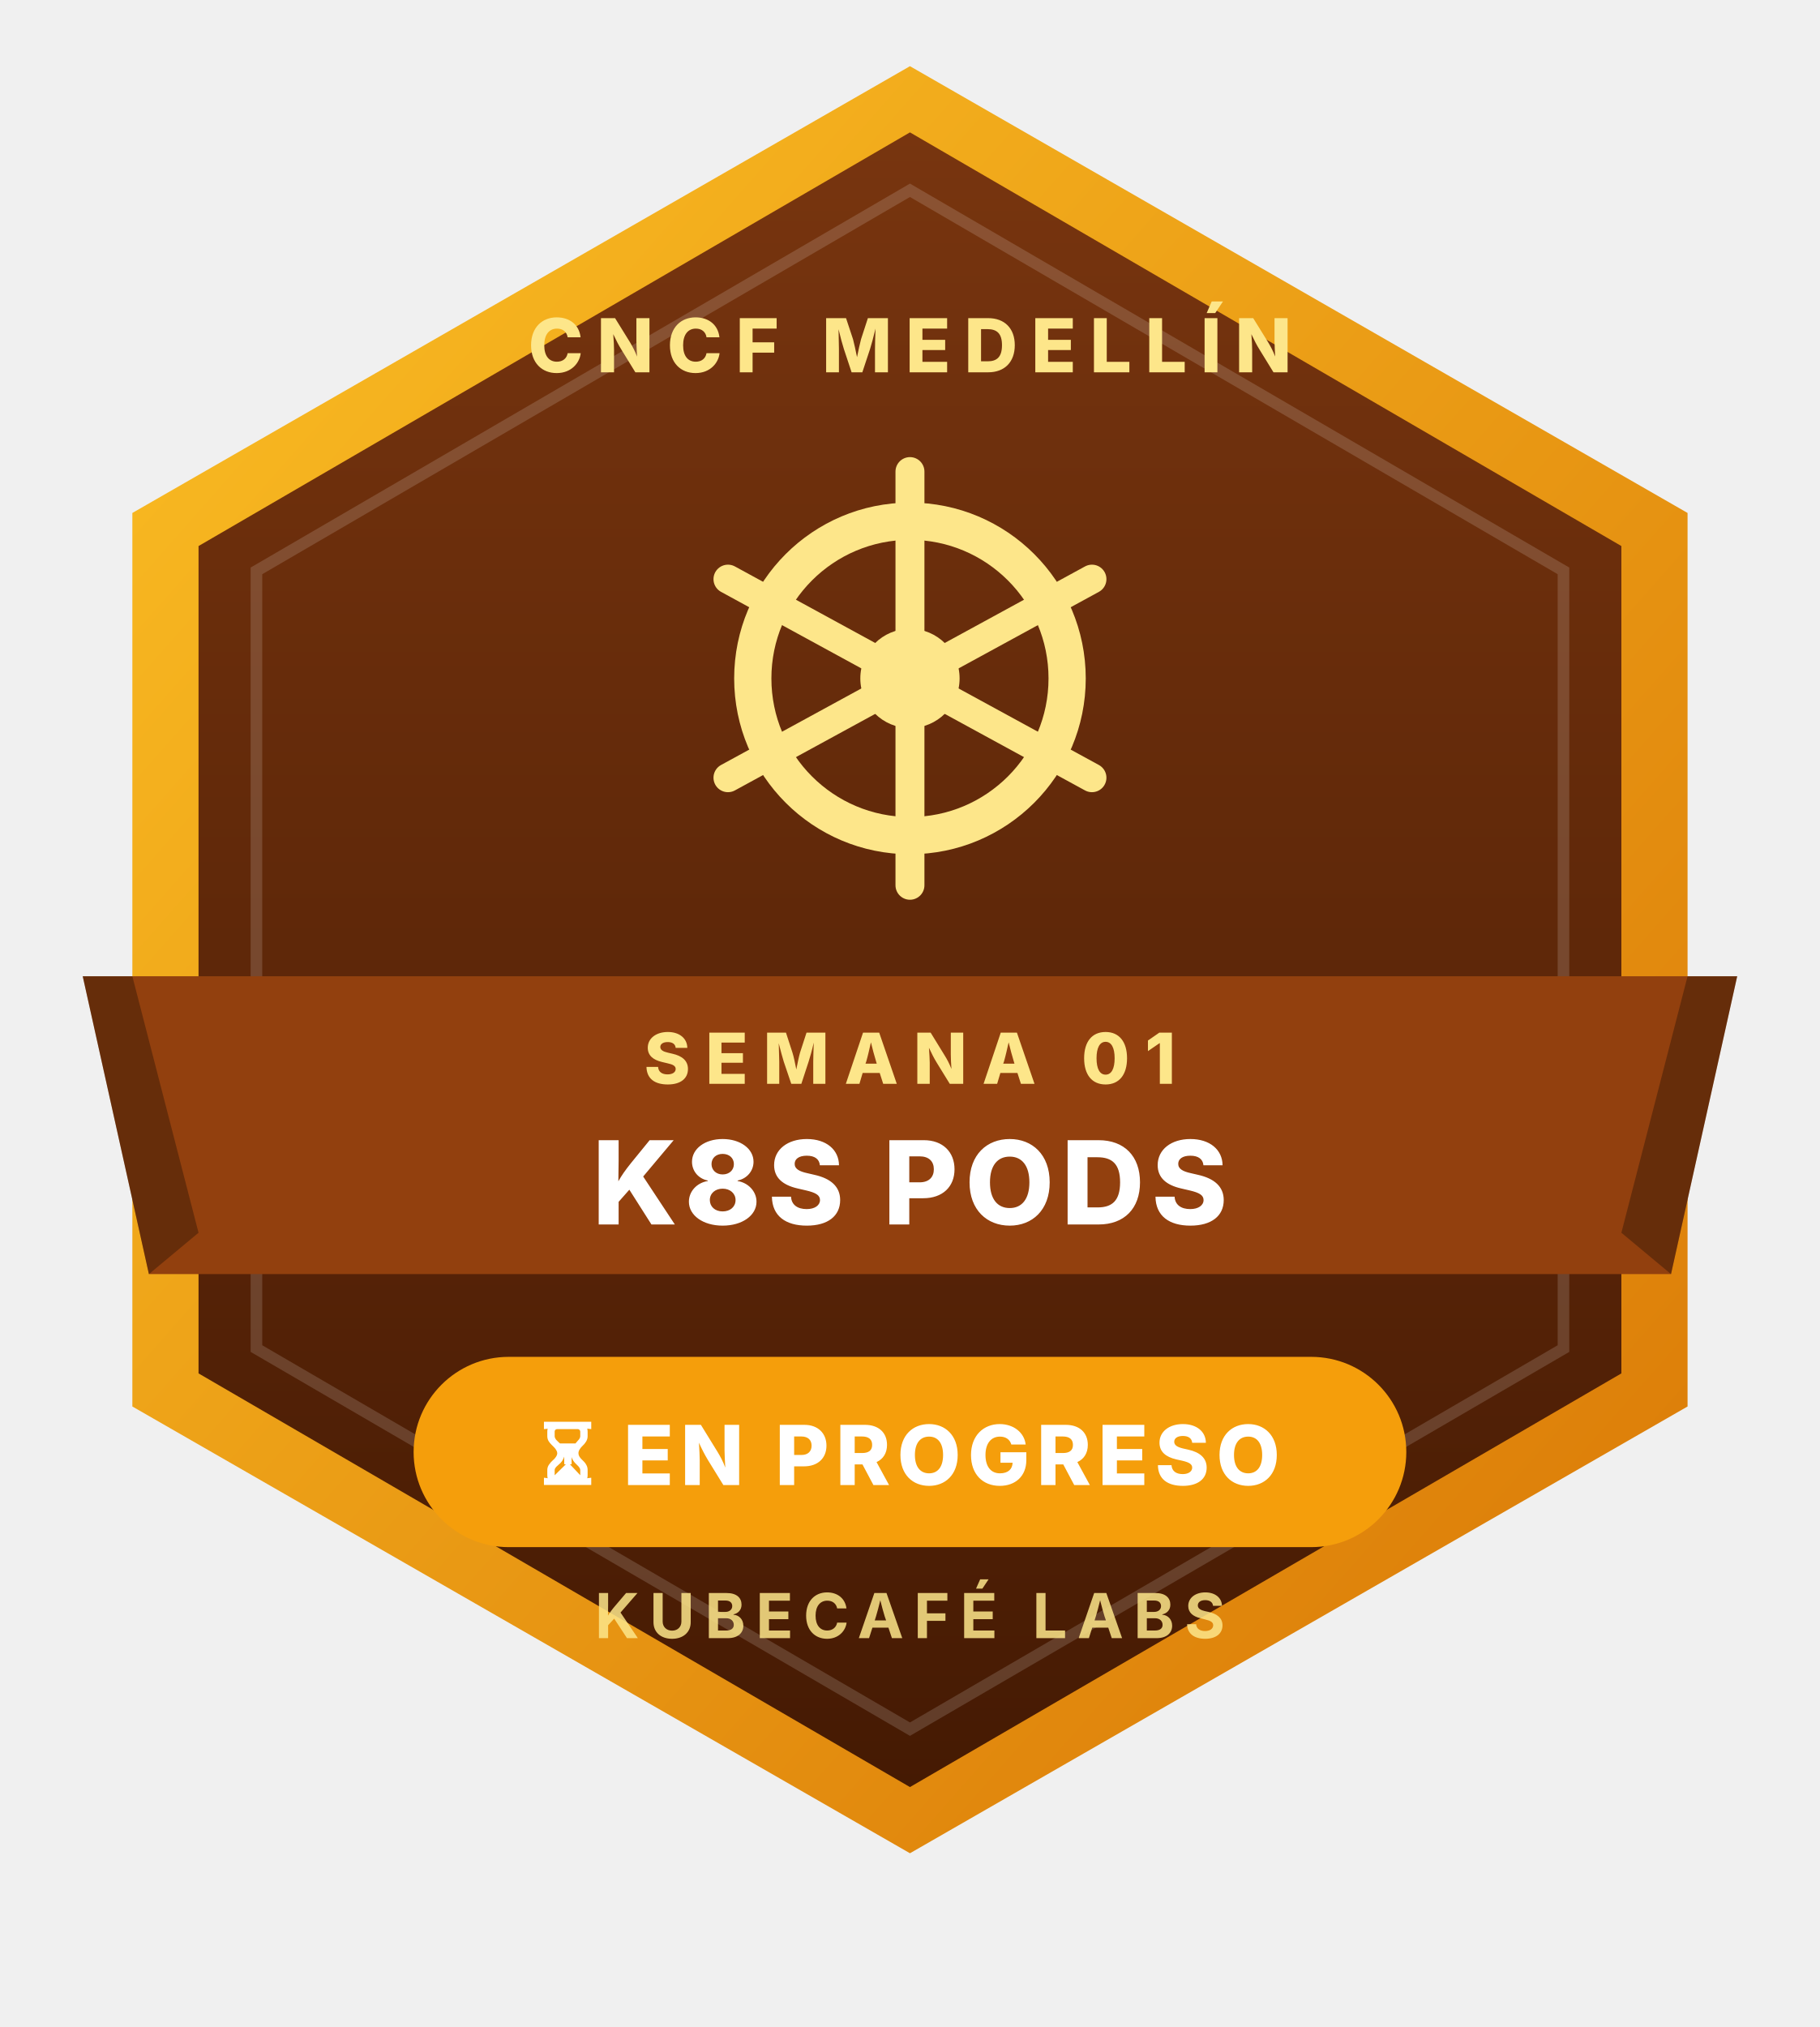
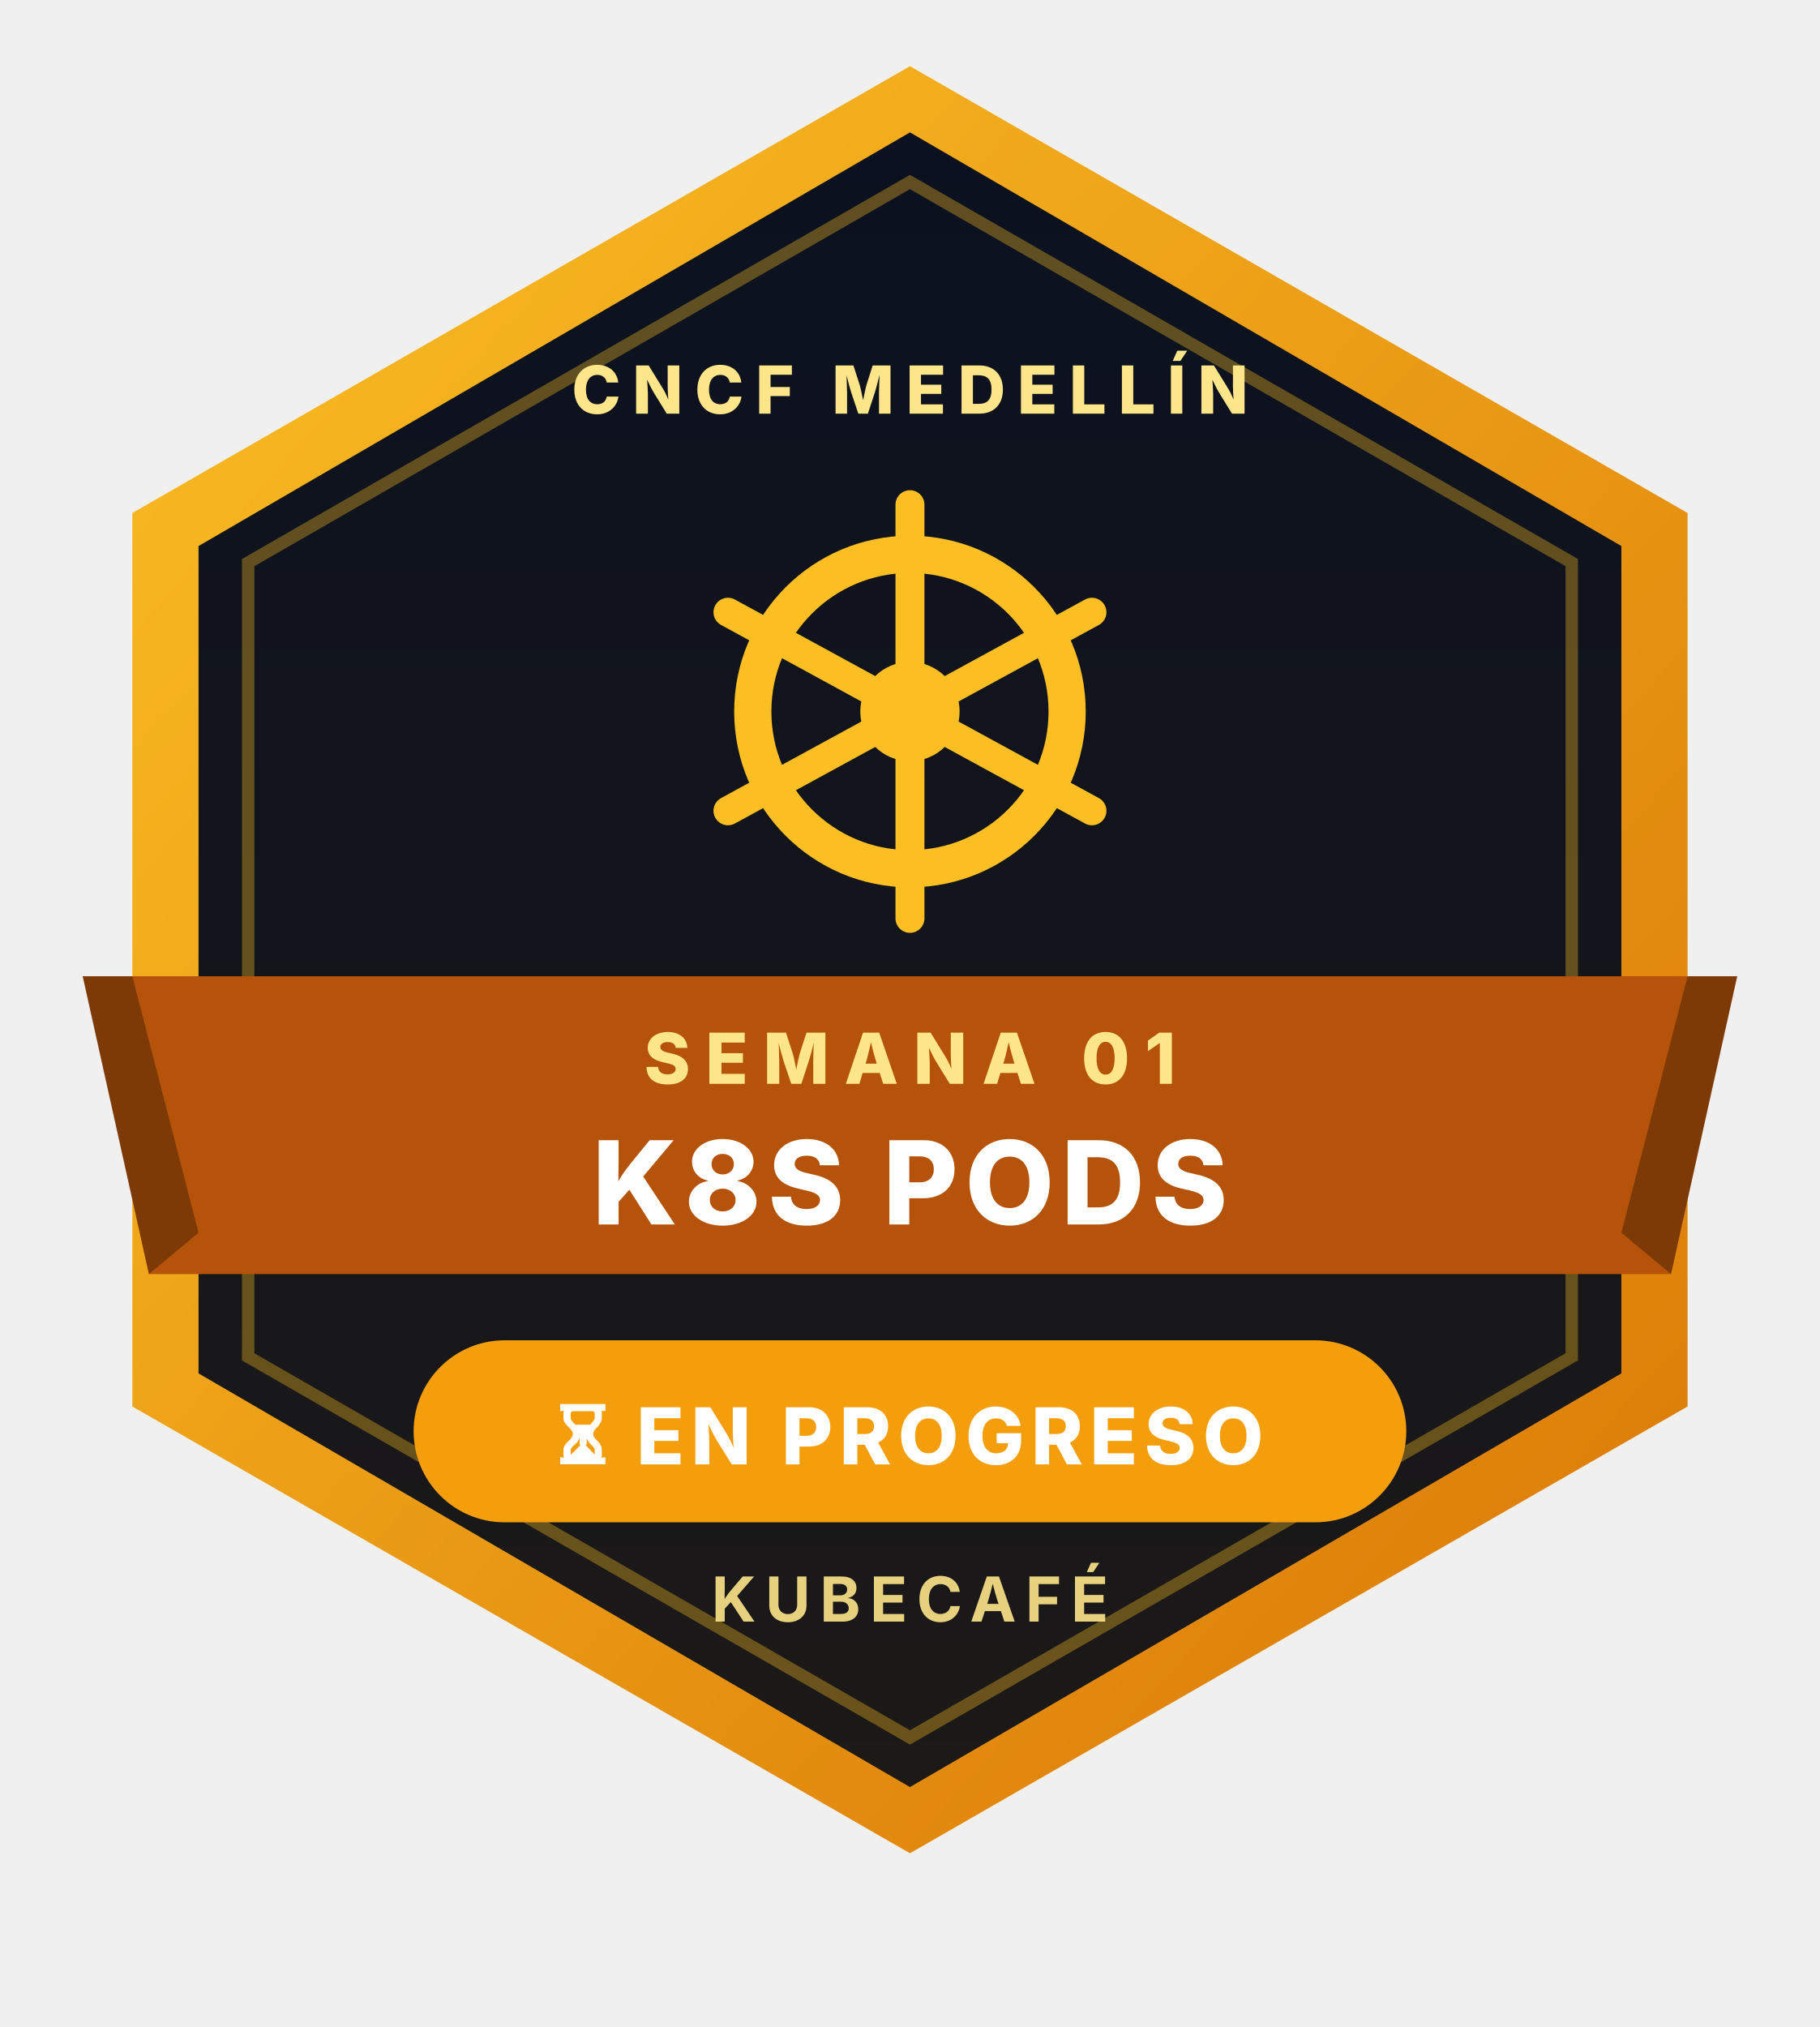
<svg xmlns="http://www.w3.org/2000/svg" viewBox="0 0 220 245" width="220" height="245">
  <defs>
    <linearGradient id="b_semana-01_progreso" x1="0%" y1="0%" x2="100%" y2="100%">
      <stop offset="0%" stop-color="#FBBF24" />
      <stop offset="100%" stop-color="#D97706" />
    </linearGradient>
    <linearGradient id="bg_semana-01_progreso" x1="0%" y1="0%" x2="0%" y2="100%">
-       <stop offset="0%" stop-color="#78350F" />
-       <stop offset="100%" stop-color="#451A03" />
+       <stop offset="0%" stop-color="#0B1120" />
+       <stop offset="100%" stop-color="#1C1917" />
    </linearGradient>
  </defs>
  <g opacity="1">
    <polygon points="110,8 204,62 204,170 110,224 16,170 16,62" fill="url(#b_semana-01_progreso)" />
    <polygon points="110,16 196,66 196,166 110,216 24,166 24,66" fill="url(#bg_semana-01_progreso)" />
-     <polygon points="110,23 189,69 189,163 110,209 31,163 31,69" fill="none" stroke="#FFFFFF" stroke-width="1.4" stroke-opacity="0.15" />
-     <text x="110" y="45" text-anchor="middle" font-family="system-ui,-apple-system,sans-serif" font-size="9" font-weight="800" fill="#FDE68A" letter-spacing="1.6">CNCF MEDELLÍN</text>
-     <g color="#FDE68A">
+     <polygon points="110,22 190,68 190,164 110,210 30,164 30,68" fill="none" stroke="#FBBF24" stroke-width="1.5" stroke-opacity="0.35" />
+     <text x="110" y="50" text-anchor="middle" font-family="system-ui,-apple-system,sans-serif" font-size="8" font-weight="800" fill="#FDE68A" letter-spacing="1.4">CNCF MEDELLÍN</text>
+     <g color="#FBBF24" transform="translate(0, 4)">
      <circle cx="110" cy="82" r="19" fill="none" stroke="currentColor" stroke-width="4.5" />
      <circle cx="110" cy="82" r="6" fill="currentColor" />
      <line x1="110" y1="57" x2="110" y2="107" stroke="currentColor" stroke-width="3.5" stroke-linecap="round" />
      <line x1="88" y1="70" x2="132" y2="94" stroke="currentColor" stroke-width="3.5" stroke-linecap="round" />
      <line x1="132" y1="70" x2="88" y2="94" stroke="currentColor" stroke-width="3.5" stroke-linecap="round" />
    </g>
-     <polygon points="10,118 210,118 202,154 18,154" fill="#92400E" />
+     <polygon points="10,118 210,118 202,154 18,154" fill="#B45309" />
    <polygon points="10,118 18,154 24,149 16,118" fill="#000000" opacity="0.3" />
    <polygon points="210,118 202,154 196,149 204,118" fill="#000000" opacity="0.3" />
    <text x="110" y="131" text-anchor="middle" font-family="system-ui,-apple-system,sans-serif" font-size="8.5" font-weight="800" fill="#FDE68A" letter-spacing="1.8">SEMANA 01</text>
    <text x="110" y="148" text-anchor="middle" font-family="system-ui,-apple-system,sans-serif" font-size="14" font-weight="800" fill="#FFFFFF" letter-spacing="0.8">K8S PODS</text>
-     <rect x="50" y="164" width="120" height="23" rx="11.5" fill="#F59E0B" />
-     <text x="110" y="179.5" text-anchor="middle" font-family="system-ui,-apple-system,sans-serif" font-size="10" font-weight="800" fill="#FFFFFF" letter-spacing="0.8">⏳ EN PROGRESO</text>
-     <text x="110" y="198" text-anchor="middle" font-family="system-ui,-apple-system,sans-serif" font-size="7.5" font-weight="700" fill="#FDE68A" opacity="0.85" letter-spacing="1.2">KUBECAFÉ LABS</text>
+     <rect x="50" y="162" width="120" height="22" rx="11" fill="#F59E0B" />
+     <text x="110" y="177" text-anchor="middle" font-family="system-ui,-apple-system,sans-serif" font-size="9.5" font-weight="800" fill="#FFFFFF" letter-spacing="0.8">⏳ EN PROGRESO</text>
+     <text x="110" y="196" text-anchor="middle" font-family="system-ui,-apple-system,sans-serif" font-size="7.5" font-weight="700" fill="#FDE68A" opacity="0.9" letter-spacing="1.1">KUBECAFÉ</text>
  </g>
</svg>
